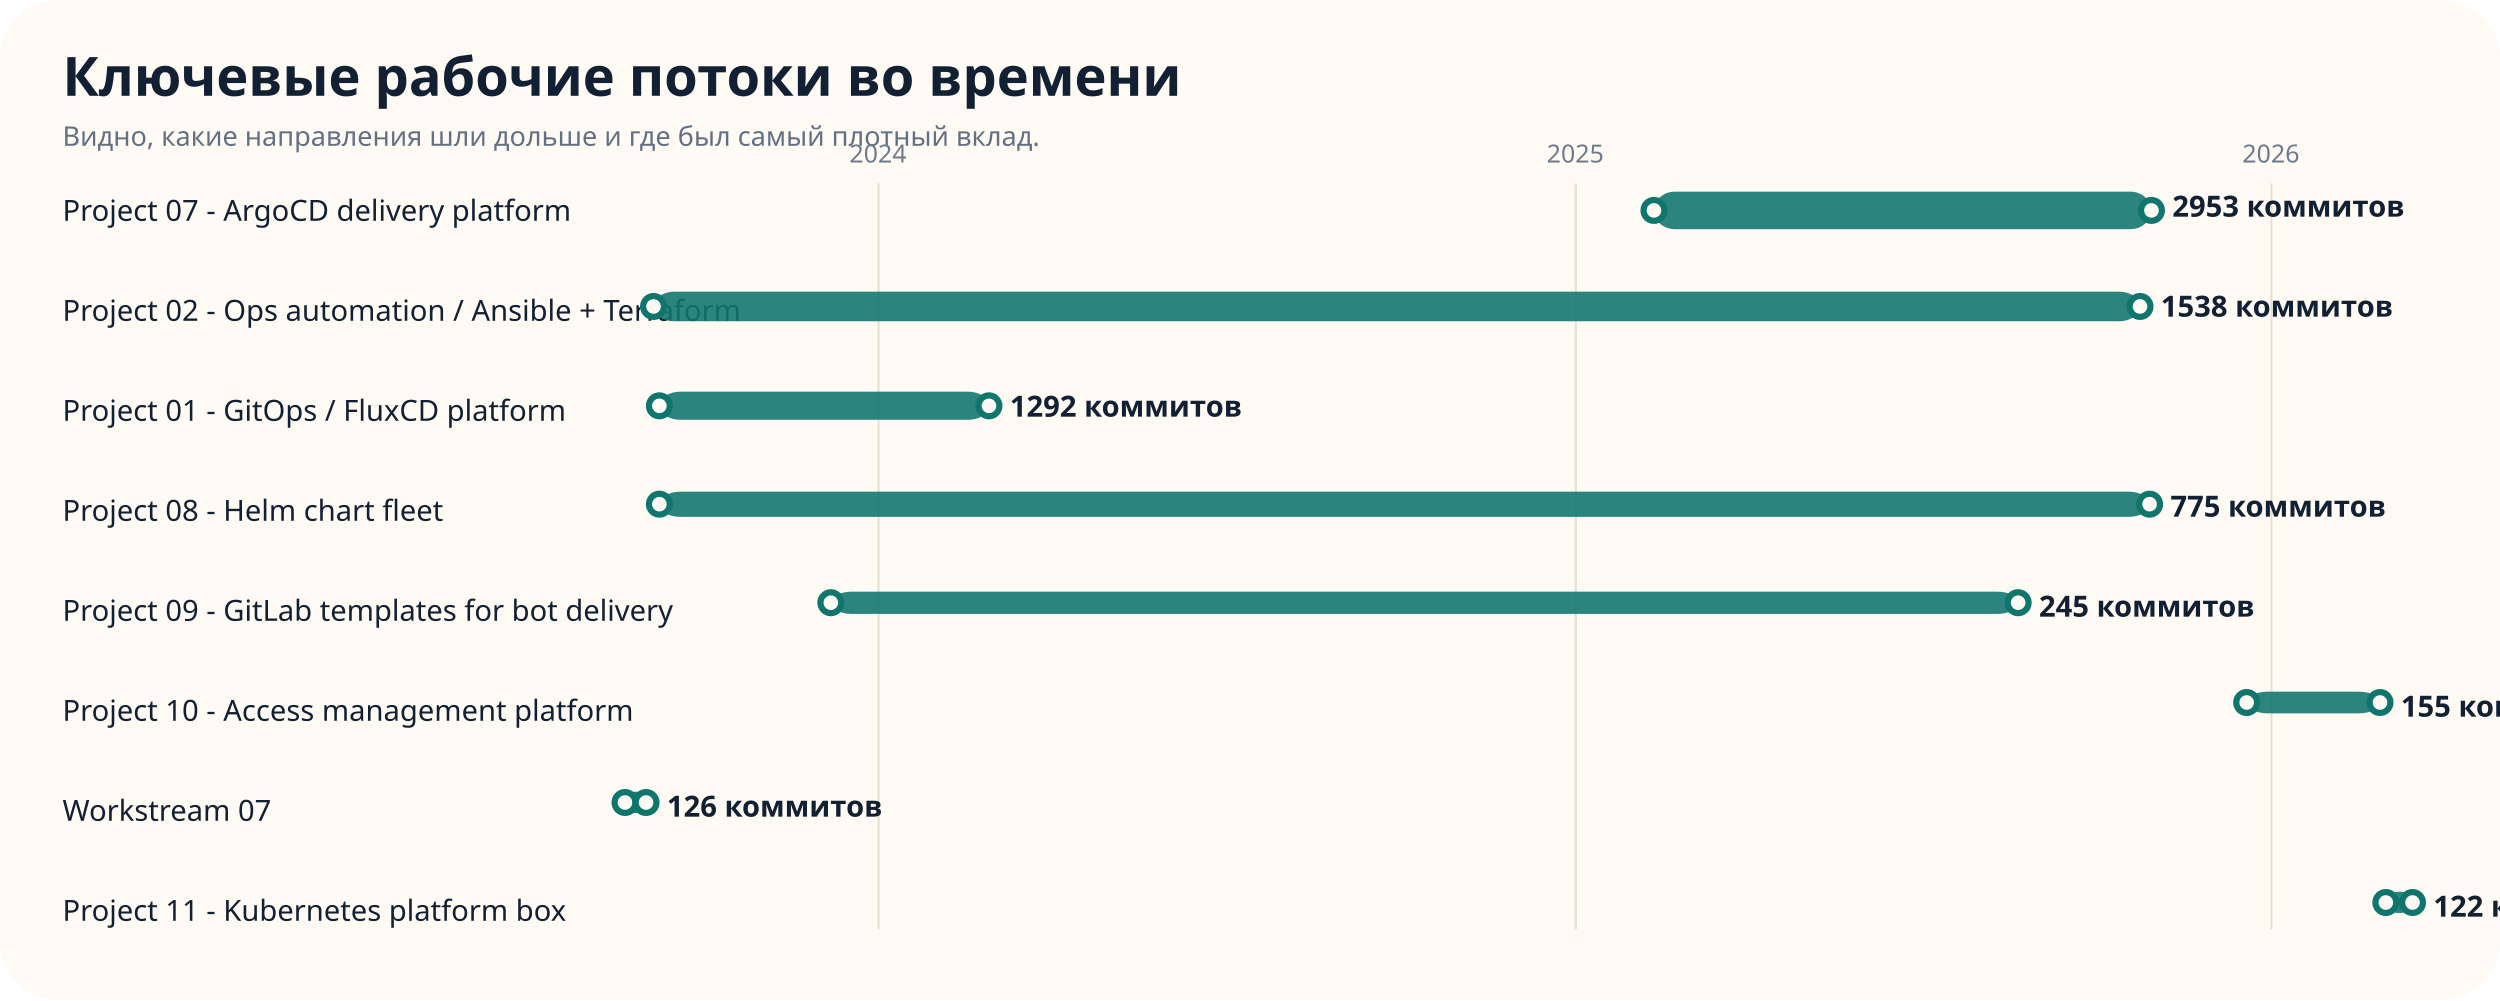
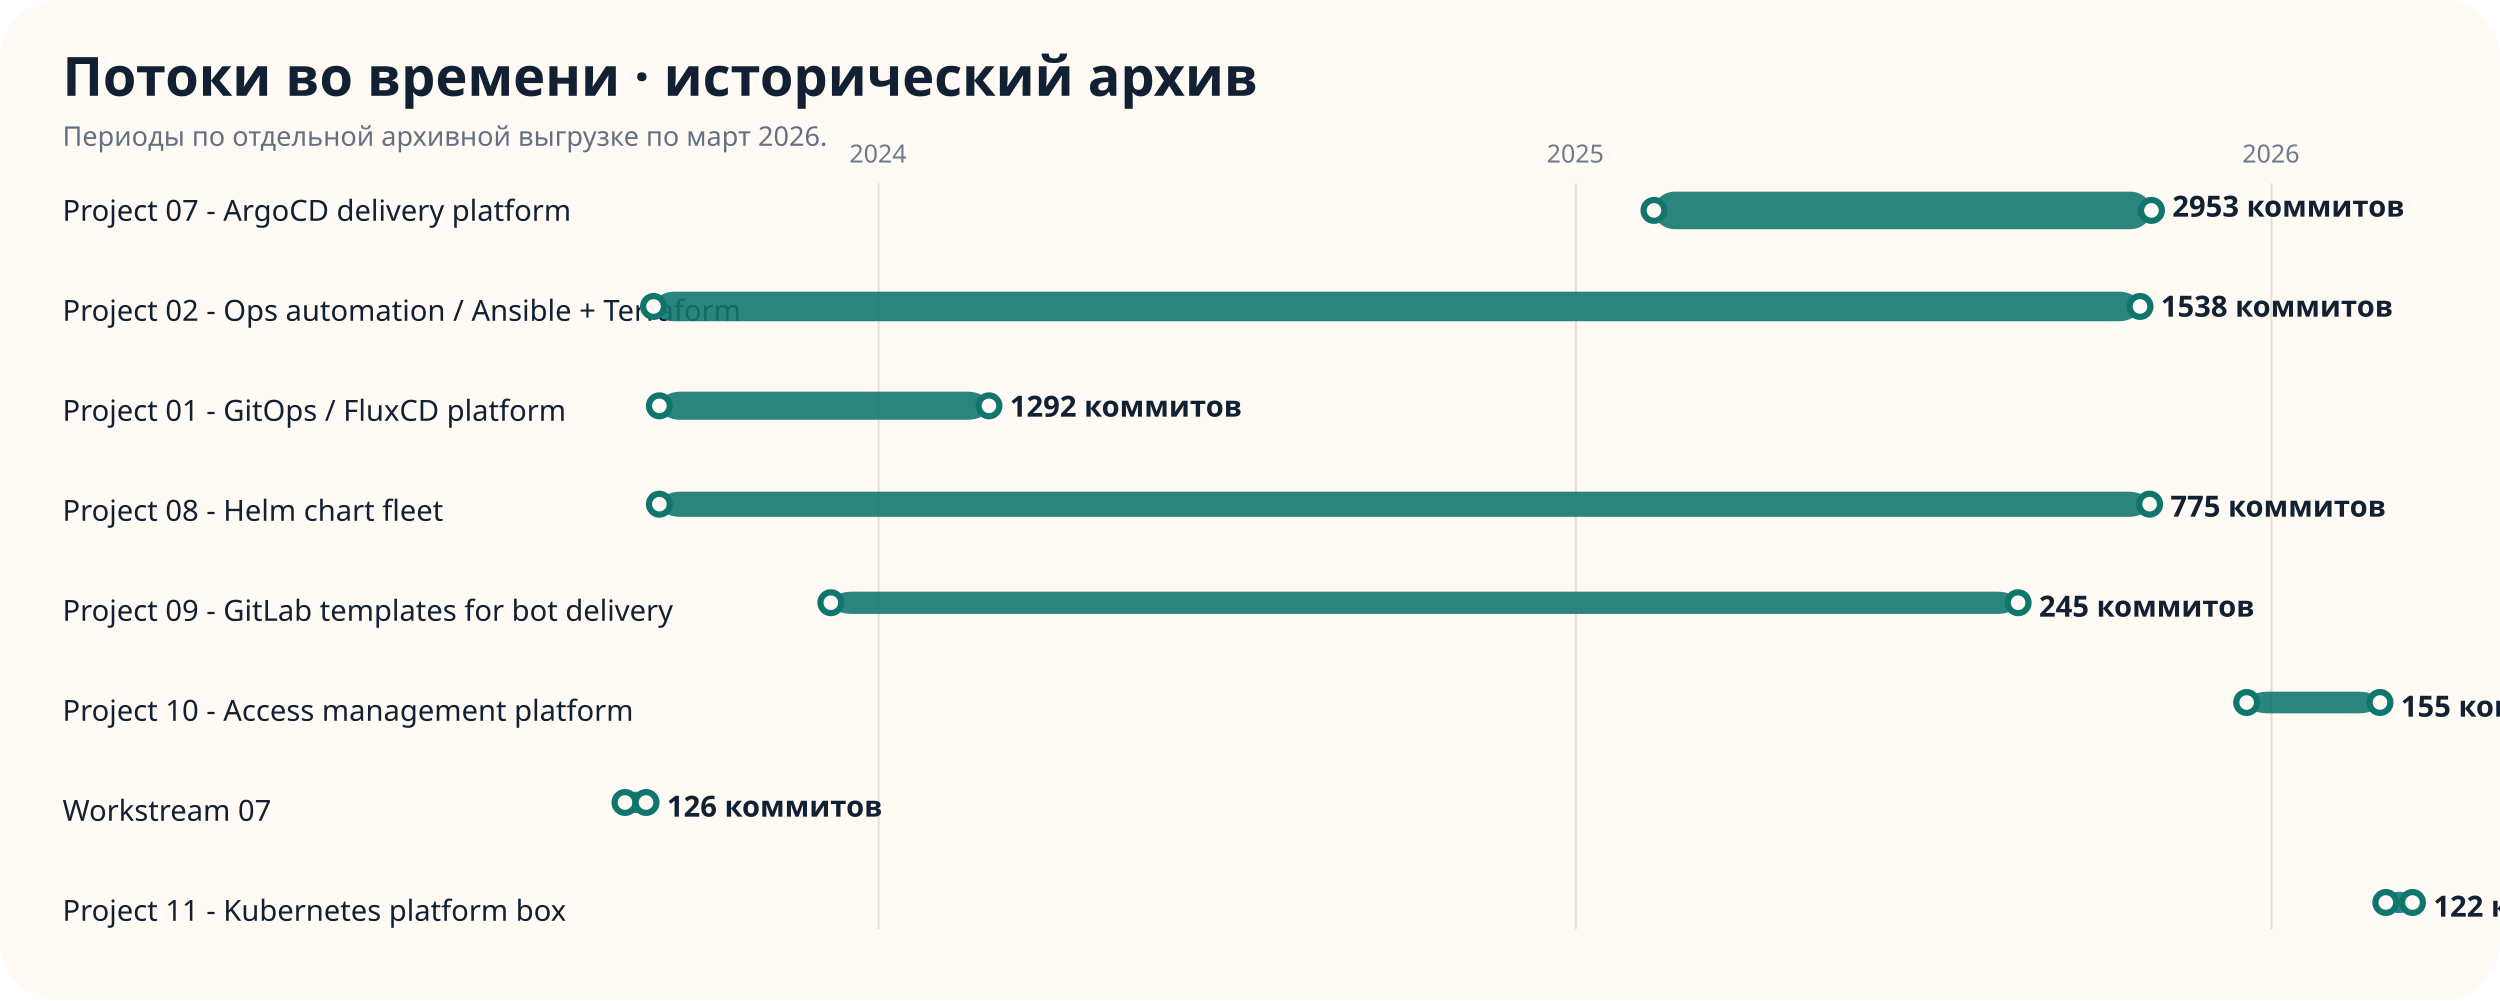
<svg xmlns="http://www.w3.org/2000/svg" width="1200" height="480" viewBox="0 0 1200 480">
  <style>
text { font-family: 'Manrope', 'Segoe UI', sans-serif; fill: #112033; }.title { font-size: 26px; font-weight: 800; }.subtitle { font-size: 13px; fill: #627084; }.label { font-size: 14px; }.axis { font-size: 12px; fill: #6d7a8d; }.value { font-size: 14px; font-weight: 700; }
</style>
  <rect x="0" y="0" width="1200" height="480" rx="28" ry="28" fill="#fffaf4" />
-   <text class="title" x="30" y="46">Ключевые рабочие потоки во времени</text>
-   <text class="subtitle" x="30" y="70">Видно, какие направления шли дольше и где был самый плотный вклад.</text>
+   <text class="title" x="30" y="46">Потоки во времени · исторический архив</text>
+   <text class="subtitle" x="30" y="70">Периоды по отдельной архивной выгрузке по март 2026.</text>
  <line x1="421.7" y1="88" x2="421.7" y2="446" stroke="#eadfce" />
  <text class="axis" x="407.7" y="78">2024</text>
  <line x1="756.4" y1="88" x2="756.4" y2="446" stroke="#eadfce" />
  <text class="axis" x="742.4" y="78">2025</text>
  <line x1="1090.3" y1="88" x2="1090.3" y2="446" stroke="#eadfce" />
  <text class="axis" x="1076.3" y="78">2026</text>
  <text class="label" x="30" y="106">Project 07 - ArgoCD delivery platform</text>
  <rect x="793.9" y="92" width="238.7" height="18.0" rx="10" ry="10" fill="#0f766e" opacity="0.88" />
  <circle cx="793.9" cy="101.0" r="5" fill="#fffaf4" stroke="#0f766e" stroke-width="3" />
  <circle cx="1032.7" cy="101.0" r="5" fill="#fffaf4" stroke="#0f766e" stroke-width="3" />
  <text class="value" x="1042.7" y="104">2953 коммитов</text>
  <text class="label" x="30" y="154">Project 02 - Ops automation / Ansible + Terraform</text>
  <rect x="313.7" y="140" width="713.5" height="14.2" rx="10" ry="10" fill="#0f766e" opacity="0.88" />
  <circle cx="313.7" cy="147.1" r="5" fill="#fffaf4" stroke="#0f766e" stroke-width="3" />
  <circle cx="1027.2" cy="147.1" r="5" fill="#fffaf4" stroke="#0f766e" stroke-width="3" />
  <text class="value" x="1037.2" y="152">1538 коммитов</text>
  <text class="label" x="30" y="202">Project 01 - GitOps / FluxCD platform</text>
  <rect x="316.5" y="188" width="158.2" height="13.5" rx="10" ry="10" fill="#0f766e" opacity="0.88" />
  <circle cx="316.5" cy="194.8" r="5" fill="#fffaf4" stroke="#0f766e" stroke-width="3" />
  <circle cx="474.7" cy="194.8" r="5" fill="#fffaf4" stroke="#0f766e" stroke-width="3" />
  <text class="value" x="484.7" y="200">1292 коммитов</text>
  <text class="label" x="30" y="250">Project 08 - Helm chart fleet</text>
  <rect x="316.5" y="236" width="715.3" height="12.1" rx="10" ry="10" fill="#0f766e" opacity="0.88" />
  <circle cx="316.5" cy="242.0" r="5" fill="#fffaf4" stroke="#0f766e" stroke-width="3" />
  <circle cx="1031.8" cy="242.0" r="5" fill="#fffaf4" stroke="#0f766e" stroke-width="3" />
  <text class="value" x="1041.8" y="248">775 коммитов</text>
  <text class="label" x="30" y="298">Project 09 - GitLab templates for bot delivery</text>
  <rect x="398.8" y="284" width="569.9" height="10.7" rx="10" ry="10" fill="#0f766e" opacity="0.88" />
  <circle cx="398.8" cy="289.3" r="5" fill="#fffaf4" stroke="#0f766e" stroke-width="3" />
  <circle cx="968.7" cy="289.3" r="5" fill="#fffaf4" stroke="#0f766e" stroke-width="3" />
  <text class="value" x="978.7" y="296">245 коммитов</text>
  <text class="label" x="30" y="346">Project 10 - Access management platform</text>
  <rect x="1078.4" y="332" width="64.0" height="10.4" rx="10" ry="10" fill="#0f766e" opacity="0.88" />
  <circle cx="1078.4" cy="337.2" r="5" fill="#fffaf4" stroke="#0f766e" stroke-width="3" />
  <circle cx="1142.4" cy="337.2" r="5" fill="#fffaf4" stroke="#0f766e" stroke-width="3" />
  <text class="value" x="1152.4" y="344">155 коммитов</text>
  <text class="label" x="30" y="394">Workstream 07</text>
  <rect x="300.0" y="380" width="10.1" height="10.3" rx="10" ry="10" fill="#0f766e" opacity="0.88" />
  <circle cx="300.0" cy="385.2" r="5" fill="#fffaf4" stroke="#0f766e" stroke-width="3" />
  <circle cx="310.1" cy="385.2" r="5" fill="#fffaf4" stroke="#0f766e" stroke-width="3" />
  <text class="value" x="320.1" y="392">126 коммитов</text>
  <text class="label" x="30" y="442">Project 11 - Kubernetes platform box</text>
  <rect x="1145.2" y="428" width="12.8" height="10.3" rx="10" ry="10" fill="#0f766e" opacity="0.88" />
  <circle cx="1145.2" cy="433.2" r="5" fill="#fffaf4" stroke="#0f766e" stroke-width="3" />
  <circle cx="1158.0" cy="433.2" r="5" fill="#fffaf4" stroke="#0f766e" stroke-width="3" />
  <text class="value" x="1168.0" y="440">122 коммитов</text>
</svg>
